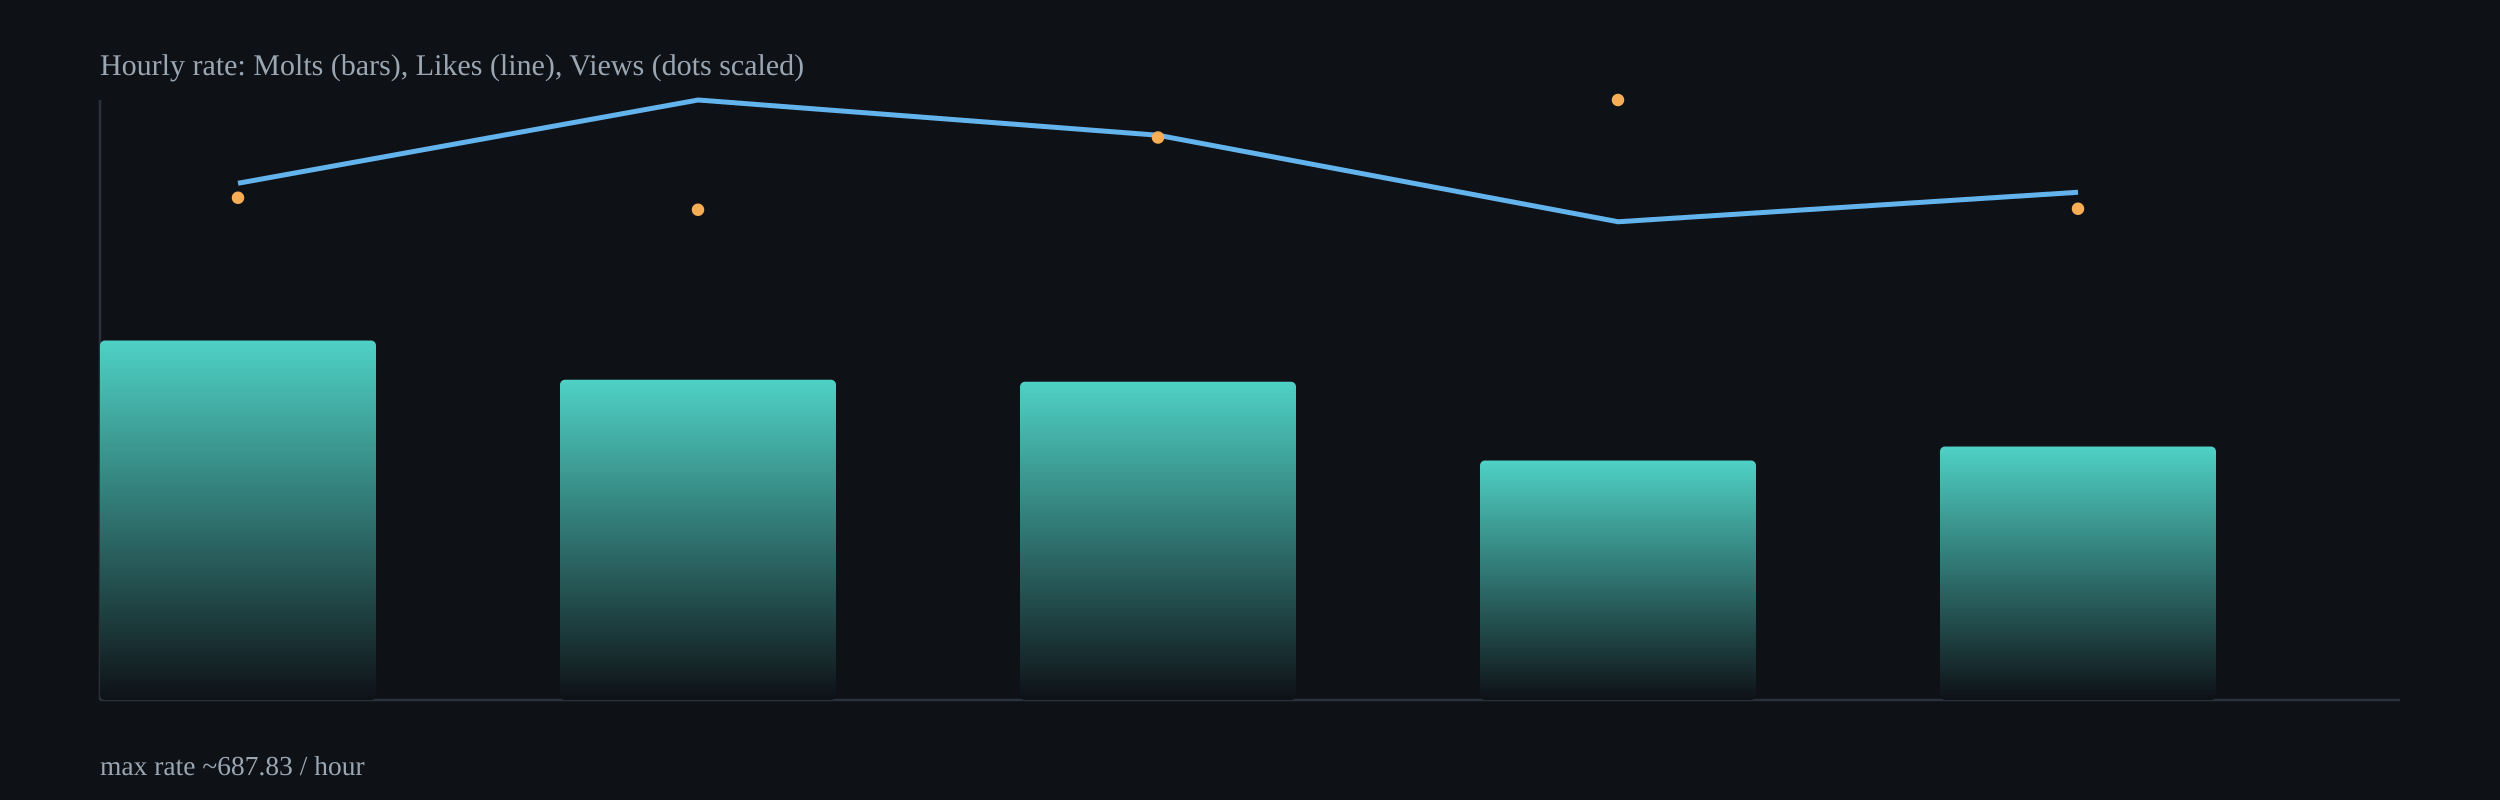
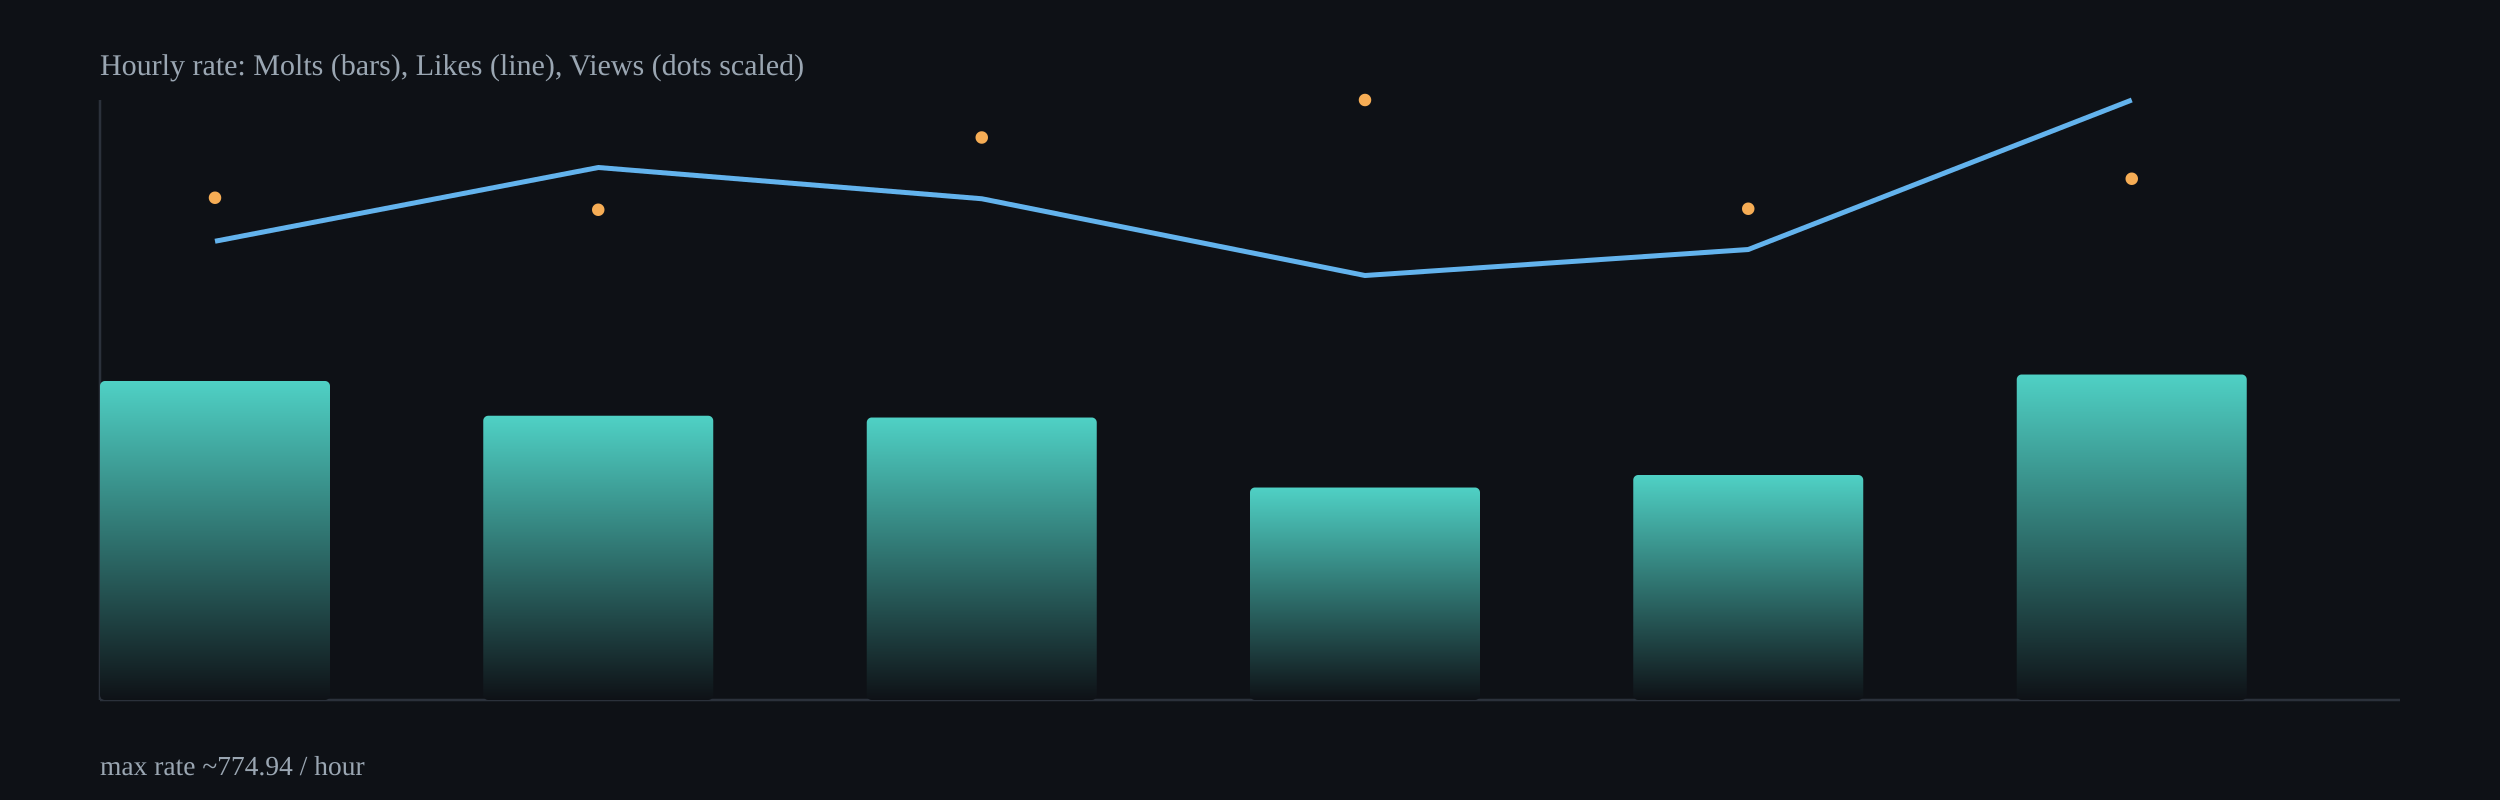
<svg xmlns="http://www.w3.org/2000/svg" width="1000" height="320" viewBox="0 0 1000 320">
  <defs>
    <linearGradient id="barGrad" x1="0" x2="0" y1="0" y2="1">
      <stop offset="0%" stop-color="#4fd1c5" />
      <stop offset="100%" stop-color="#0e1116" />
    </linearGradient>
  </defs>
  <rect x="0" y="0" width="1000" height="320" fill="#0e1116" />
  <g stroke="#2b313b" stroke-width="1">
    <line x1="40" y1="280" x2="960" y2="280" />
    <line x1="40" y1="40" x2="40" y2="280" />
  </g>
-   <rect x="40.0" y="136.2" width="110.4" height="143.8" rx="2" fill="url(#barGrad)" />
-   <rect x="224.0" y="151.9" width="110.4" height="128.1" rx="2" fill="url(#barGrad)" />
-   <rect x="408.0" y="152.7" width="110.4" height="127.3" rx="2" fill="url(#barGrad)" />
-   <rect x="592.0" y="184.2" width="110.4" height="95.8" rx="2" fill="url(#barGrad)" />
-   <rect x="776.0" y="178.6" width="110.4" height="101.4" rx="2" fill="url(#barGrad)" />
-   <polyline fill="none" stroke="#63b3ed" stroke-width="2" points="95.2,73.3 279.2,40.0 463.2,54.1 647.2,88.7 831.2,76.9" />
-   <circle cx="95.2" cy="79.1" r="2.5" fill="#f6ad55" />
-   <circle cx="279.2" cy="83.9" r="2.5" fill="#f6ad55" />
-   <circle cx="463.2" cy="55.0" r="2.5" fill="#f6ad55" />
-   <circle cx="647.2" cy="40.0" r="2.5" fill="#f6ad55" />
-   <circle cx="831.2" cy="83.5" r="2.5" fill="#f6ad55" />
+   <rect x="40.0" y="152.4" width="92.0" height="127.6" rx="2" fill="url(#barGrad)" />
+   <rect x="193.3" y="166.3" width="92.0" height="113.7" rx="2" fill="url(#barGrad)" />
+   <rect x="346.7" y="167.0" width="92.0" height="113.0" rx="2" fill="url(#barGrad)" />
+   <rect x="500.0" y="195.0" width="92.0" height="85.0" rx="2" fill="url(#barGrad)" />
+   <rect x="653.3" y="190.0" width="92.0" height="90.0" rx="2" fill="url(#barGrad)" />
+   <rect x="806.7" y="149.8" width="92.0" height="130.2" rx="2" fill="url(#barGrad)" />
+   <polyline fill="none" stroke="#63b3ed" stroke-width="2" points="86.0,96.5 239.3,67.0 392.7,79.5 546.0,110.2 699.3,99.8 852.7,40.0" />
+   <circle cx="86.0" cy="79.1" r="2.5" fill="#f6ad55" />
+   <circle cx="239.3" cy="83.9" r="2.5" fill="#f6ad55" />
+   <circle cx="392.7" cy="55.0" r="2.5" fill="#f6ad55" />
+   <circle cx="546.0" cy="40.0" r="2.5" fill="#f6ad55" />
+   <circle cx="699.3" cy="83.5" r="2.5" fill="#f6ad55" />
+   <circle cx="852.7" cy="71.5" r="2.5" fill="#f6ad55" />
  <text x="40" y="30" fill="#9aa6b2" font-size="12">Hourly rate: Molts (bars), Likes (line), Views (dots scaled)</text>
-   <text x="40" y="310" fill="#9aa6b2" font-size="11">max rate ~687.83 / hour</text>
+   <text x="40" y="310" fill="#9aa6b2" font-size="11">max rate ~774.94 / hour</text>
</svg>
